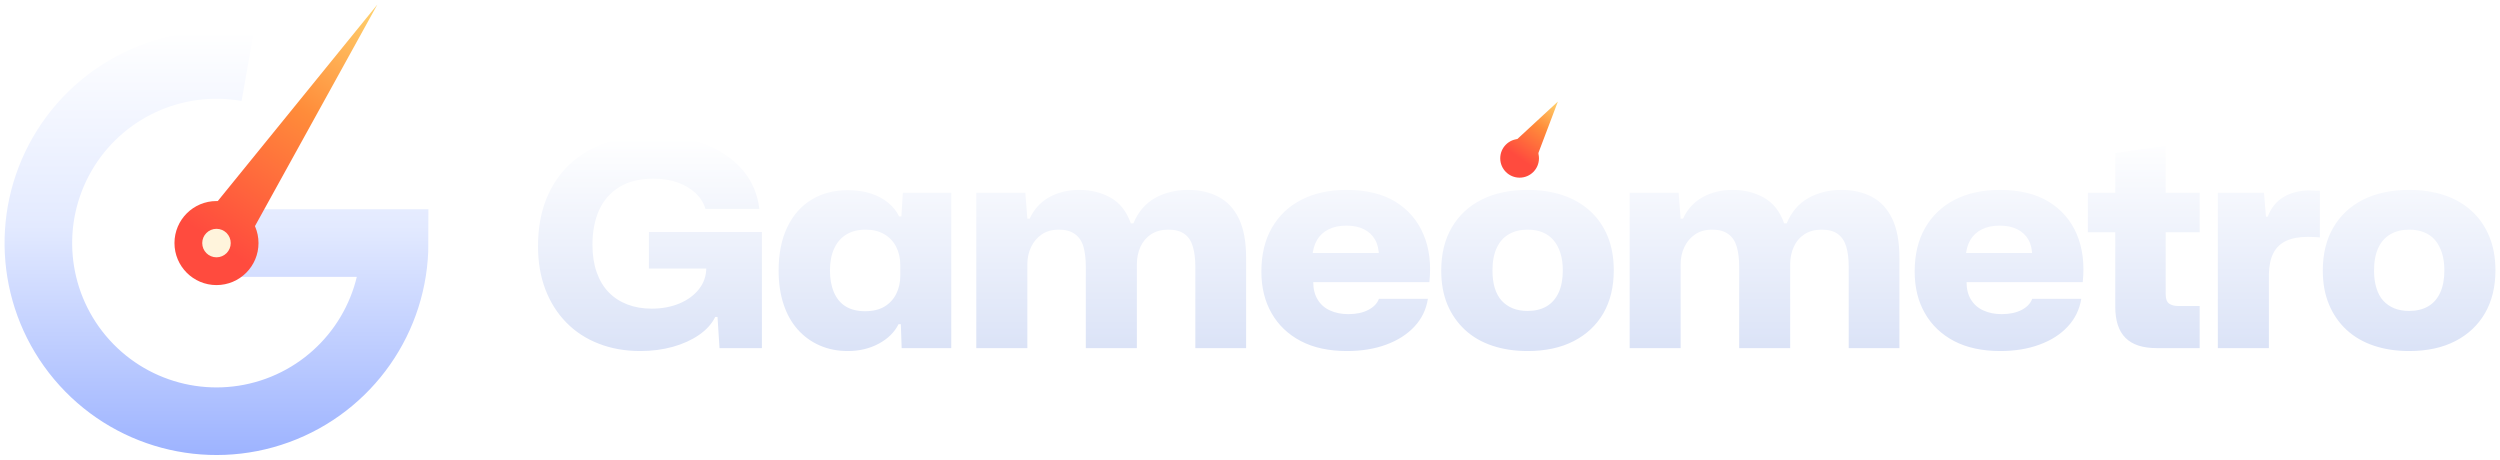
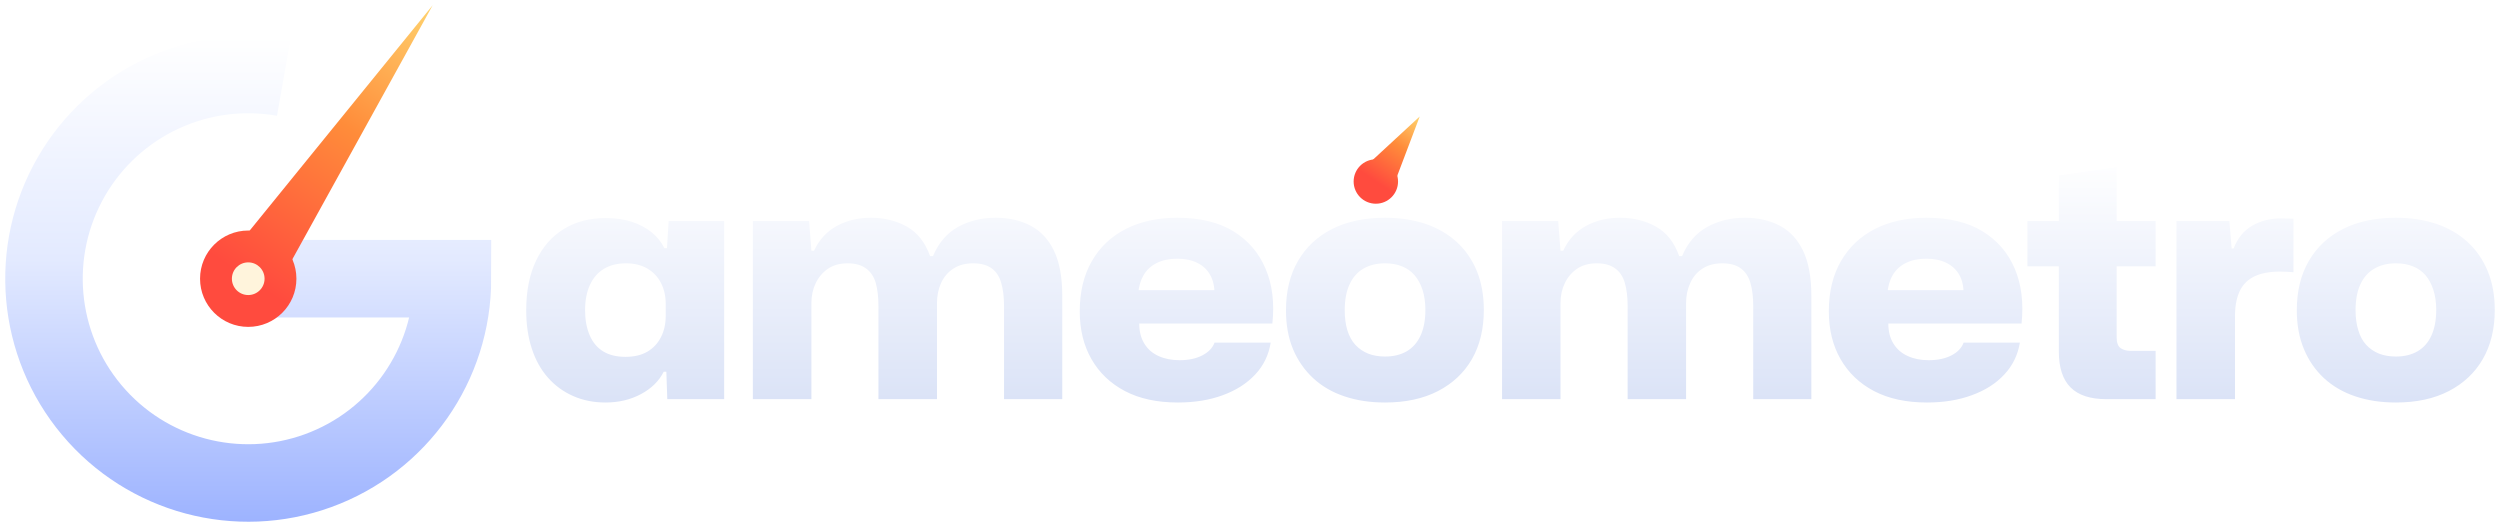
- <svg xmlns="http://www.w3.org/2000/svg" viewBox="8.3 5.39 273.69 50.31" role="img" aria-label="Gameómetro">
+ <svg xmlns="http://www.w3.org/2000/svg" viewBox="8.3 5.39 238.69 50.31" role="img" aria-label="Gameómetro">
  <defs>
    <linearGradient id="gmx-ice" gradientUnits="userSpaceOnUse" x1="0" y1="8.8" x2="0" y2="55.2">
      <stop offset="0" stop-color="#ffffff" />
      <stop offset="0.46" stop-color="#e3eaff" />
      <stop offset="1" stop-color="#9db3ff" />
    </linearGradient>
    <linearGradient id="gmx-fire" gradientUnits="userSpaceOnUse" x1="32" y1="32" x2="49.61" y2="5.89">
      <stop offset="0" stop-color="#ff4b3e" />
      <stop offset="0.55" stop-color="#ff8c3a" />
      <stop offset="1" stop-color="#ffd36e" />
    </linearGradient>
    <linearGradient id="gmx-word" gradientUnits="userSpaceOnUse" x1="0" y1="20.5" x2="0" y2="43.5">
      <stop offset="0" stop-color="#ffffff" />
      <stop offset="1" stop-color="#dbe3f7" />
    </linearGradient>
    <linearGradient id="gmx-acc" gradientUnits="userSpaceOnUse" x1="174.66" y1="22.72" x2="178.85" y2="16.51">
      <stop offset="0" stop-color="#ff4b3e" />
      <stop offset="0.55" stop-color="#ff8c3a" />
      <stop offset="1" stop-color="#ffd36e" />
    </linearGradient>
  </defs>
  <path class="gm-ring" d="M35.39 12.8 A19.5 19.5 0 1 0 51.5 32 L32 32" fill="none" stroke="url(#gmx-ice)" stroke-width="7.4" stroke-linejoin="miter" />
  <g class="gm-needle">
    <path d="M34.32 33.57 L49.61 5.89 L29.68 30.43 Z" fill="url(#gmx-fire)" />
    <circle cx="32" cy="32" r="4.6" fill="url(#gmx-fire)" />
    <circle cx="32" cy="32" r="1.56" fill="#fff4dc" />
  </g>
-   <path class="gm-letters" d="M79.16 43.82Q76.67 43.82 74.6 43.01Q72.53 42.21 71.05 40.69Q69.57 39.18 68.76 37.06Q67.96 34.95 67.96 32.33Q67.96 29.46 68.86 27.2Q69.76 24.95 71.41 23.39Q73.07 21.83 75.4 21.02Q77.74 20.22 80.61 20.22Q83.83 20.22 86.32 21.21Q88.81 22.2 90.36 24Q91.9 25.8 92.19 28.26H86.29Q86 27.28 85.22 26.54Q84.43 25.8 83.26 25.37Q82.09 24.95 80.61 24.95Q78.37 24.95 76.89 25.85Q75.4 26.75 74.66 28.37Q73.92 30 73.92 32.17Q73.92 33.88 74.38 35.19Q74.84 36.5 75.69 37.38Q76.54 38.26 77.74 38.72Q78.94 39.18 80.39 39.18Q82.09 39.18 83.45 38.61Q84.8 38.04 85.59 37.03Q86.38 36.02 86.38 34.7V33.85L87.33 34.79H80.1V30.79H92.47V43.5H87.83L87.61 40.09H87.36Q86.79 41.23 85.58 42.06Q84.36 42.9 82.71 43.36Q81.05 43.82 79.16 43.82Z M101.87 43.82Q100.17 43.82 98.78 43.2Q97.39 42.59 96.38 41.45Q95.37 40.31 94.84 38.69Q94.3 37.06 94.3 35.01Q94.3 32.24 95.25 30.26Q96.19 28.29 97.9 27.25Q99.6 26.21 101.87 26.21Q103.29 26.21 104.4 26.57Q105.5 26.94 106.29 27.58Q107.08 28.23 107.49 29.08H107.74L107.9 26.49H113.2V43.5H107.77L107.68 40.88H107.43Q106.76 42.21 105.27 43.01Q103.77 43.82 101.87 43.82ZM103.77 39.46Q105.03 39.46 105.88 38.96Q106.73 38.45 107.17 37.57Q107.62 36.69 107.62 35.55V34.41Q107.62 33.28 107.16 32.39Q106.7 31.51 105.85 31.02Q105 30.53 103.83 30.53Q102.6 30.53 101.73 31.05Q100.86 31.57 100.39 32.58Q99.92 33.59 99.92 35.01Q99.92 36.37 100.36 37.4Q100.8 38.42 101.65 38.94Q102.5 39.46 103.77 39.46Z M115.94 43.5V26.49H121.31L121.53 29.33H121.78Q122.51 27.76 123.94 26.97Q125.38 26.18 127.21 26.18Q129.13 26.18 130.65 27.03Q132.16 27.88 132.86 29.84H133.14Q133.93 27.95 135.52 27.06Q137.11 26.18 139.13 26.18Q141.03 26.18 142.46 26.94Q143.9 27.69 144.69 29.33Q145.48 30.97 145.48 33.62V43.5H139.92V34.57Q139.92 33.31 139.65 32.39Q139.39 31.48 138.74 31.01Q138.09 30.53 136.96 30.53Q135.85 30.53 135.08 31.04Q134.31 31.54 133.91 32.41Q133.52 33.28 133.52 34.32V43.5H127.93V34.6Q127.93 33.31 127.67 32.39Q127.4 31.48 126.73 31.01Q126.07 30.53 125 30.53Q123.86 30.53 123.11 31.05Q122.35 31.57 121.94 32.43Q121.53 33.28 121.53 34.32V43.5Z M156.52 43.82Q153.55 43.82 151.47 42.73Q149.39 41.64 148.27 39.68Q147.15 37.73 147.15 35.11Q147.15 32.33 148.3 30.33Q149.45 28.32 151.55 27.25Q153.65 26.18 156.46 26.18Q159.7 26.18 161.82 27.47Q163.93 28.77 164.89 31.04Q165.86 33.31 165.54 36.28H152.83Q152.83 37.41 153.32 38.2Q153.8 38.99 154.67 39.38Q155.54 39.78 156.68 39.78Q157.97 39.78 158.85 39.32Q159.74 38.86 160.02 38.1H165.38Q165.1 39.87 163.9 41.15Q162.7 42.43 160.81 43.12Q158.92 43.82 156.52 43.82ZM152.73 33.47 152.42 33.09H160.37L160.02 33.47Q160.02 32.36 159.59 31.62Q159.17 30.88 158.38 30.49Q157.59 30.09 156.46 30.09Q155.32 30.09 154.5 30.5Q153.68 30.91 153.24 31.67Q152.8 32.43 152.73 33.47Z M176.3 43.82Q174.15 43.82 172.42 43.23Q170.68 42.65 169.44 41.5Q168.19 40.34 167.51 38.72Q166.84 37.1 166.84 35.01Q166.84 32.27 167.99 30.3Q169.14 28.32 171.25 27.25Q173.37 26.18 176.3 26.18Q178.41 26.18 180.15 26.76Q181.88 27.35 183.13 28.48Q184.38 29.62 185.06 31.26Q185.73 32.9 185.73 34.98Q185.73 37.69 184.6 39.67Q183.46 41.64 181.35 42.73Q179.23 43.82 176.3 43.82ZM176.3 39.43Q177.5 39.43 178.37 38.93Q179.23 38.42 179.69 37.43Q180.15 36.43 180.15 34.98Q180.15 33.91 179.88 33.07Q179.61 32.24 179.12 31.67Q178.63 31.1 177.92 30.82Q177.22 30.53 176.3 30.53Q175.1 30.53 174.23 31.04Q173.37 31.54 172.91 32.54Q172.45 33.53 172.45 35.01Q172.45 36.09 172.7 36.92Q172.96 37.76 173.46 38.31Q173.97 38.86 174.68 39.15Q175.39 39.43 176.3 39.43Z M187.47 43.5V26.49H192.83L193.05 29.33H193.31Q194.03 27.76 195.47 26.97Q196.9 26.18 198.73 26.18Q200.66 26.18 202.17 27.03Q203.69 27.88 204.38 29.84H204.66Q205.45 27.95 207.05 27.06Q208.64 26.18 210.66 26.18Q212.55 26.18 213.99 26.94Q215.42 27.69 216.21 29.33Q217 30.97 217 33.62V43.5H211.45V34.57Q211.45 33.31 211.18 32.39Q210.91 31.48 210.26 31.01Q209.62 30.53 208.48 30.53Q207.38 30.53 206.6 31.04Q205.83 31.54 205.44 32.41Q205.04 33.28 205.04 34.32V43.5H199.46V34.6Q199.46 33.31 199.19 32.39Q198.92 31.48 198.26 31.01Q197.6 30.53 196.52 30.53Q195.39 30.53 194.63 31.05Q193.87 31.57 193.46 32.43Q193.05 33.28 193.05 34.32V43.5Z M228.04 43.82Q225.08 43.82 222.99 42.73Q220.91 41.64 219.79 39.68Q218.67 37.73 218.67 35.11Q218.67 32.33 219.82 30.33Q220.98 28.32 223.07 27.25Q225.17 26.18 227.98 26.18Q231.23 26.18 233.34 27.47Q235.46 28.77 236.42 31.04Q237.38 33.31 237.07 36.28H224.35Q224.35 37.41 224.84 38.2Q225.33 38.99 226.2 39.38Q227.06 39.78 228.2 39.78Q229.49 39.78 230.38 39.32Q231.26 38.86 231.54 38.1H236.91Q236.62 39.87 235.42 41.15Q234.23 42.43 232.33 43.12Q230.44 43.82 228.04 43.82ZM224.26 33.47 223.94 33.09H231.89L231.54 33.47Q231.54 32.36 231.12 31.62Q230.69 30.88 229.9 30.49Q229.11 30.09 227.98 30.09Q226.84 30.09 226.02 30.5Q225.2 30.91 224.76 31.67Q224.32 32.43 224.26 33.47Z M245.17 43.5Q242.87 43.5 241.75 42.38Q240.63 41.26 240.63 38.96V30.82H237.63V26.49H240.63V22.14L246.15 21.35V26.49H249.87V30.82H246.15V37.6Q246.15 38.36 246.53 38.63Q246.91 38.89 247.51 38.89H249.87V43.5Z M251.86 43.5V26.49H256.91L257.13 29.11H257.32Q257.89 27.63 259.09 26.94Q260.29 26.24 261.86 26.24Q262.21 26.24 262.49 26.26Q262.78 26.27 263.03 26.27V31.38Q262.78 31.35 262.43 31.34Q262.08 31.32 261.74 31.32Q260.29 31.32 259.34 31.76Q258.39 32.21 257.94 33.1Q257.48 34 257.45 35.39V43.5Z M272.81 43.82Q270.67 43.82 268.93 43.23Q267.2 42.65 265.95 41.5Q264.7 40.34 264.03 38.72Q263.35 37.1 263.35 35.01Q263.35 32.27 264.5 30.3Q265.65 28.32 267.76 27.25Q269.88 26.18 272.81 26.18Q274.93 26.18 276.66 26.76Q278.4 27.35 279.64 28.48Q280.89 29.62 281.57 31.26Q282.25 32.9 282.25 34.98Q282.25 37.69 281.11 39.67Q279.97 41.64 277.86 42.73Q275.75 43.82 272.81 43.82ZM272.81 39.43Q274.01 39.43 274.88 38.93Q275.75 38.42 276.2 37.43Q276.66 36.43 276.66 34.98Q276.66 33.91 276.39 33.07Q276.12 32.24 275.64 31.67Q275.15 31.1 274.44 30.82Q273.73 30.53 272.81 30.53Q271.61 30.53 270.75 31.04Q269.88 31.54 269.42 32.54Q268.96 33.53 268.96 35.01Q268.96 36.09 269.22 36.92Q269.47 37.76 269.97 38.31Q270.48 38.86 271.19 39.15Q271.9 39.43 272.81 39.43Z" fill="url(#gmx-word)" transform="translate(-0.76 0)" />
-   <g class="gm-accent">
-     <path d="M176.12 23.71 L178.85 16.51 L173.19 21.74 Z" fill="url(#gmx-acc)" />
-     <circle cx="174.66" cy="22.72" r="2.12" fill="url(#gmx-acc)" />
+   <g transform="translate(-35 0)">
+     <path class="gm-letters" d="M101.87 43.82Q100.17 43.82 98.78 43.2Q97.39 42.59 96.38 41.45Q95.37 40.31 94.84 38.69Q94.3 37.06 94.3 35.01Q94.3 32.24 95.25 30.26Q96.19 28.29 97.9 27.25Q99.6 26.21 101.87 26.21Q103.29 26.21 104.4 26.57Q105.5 26.94 106.29 27.58Q107.08 28.23 107.49 29.08H107.74L107.9 26.49H113.2V43.5H107.77L107.68 40.88H107.43Q106.76 42.21 105.27 43.01Q103.77 43.82 101.87 43.82ZM103.77 39.46Q105.03 39.46 105.88 38.96Q106.73 38.45 107.17 37.57Q107.62 36.69 107.62 35.55V34.41Q107.62 33.28 107.16 32.39Q106.7 31.51 105.85 31.02Q105 30.53 103.83 30.53Q102.6 30.53 101.73 31.05Q100.86 31.57 100.39 32.58Q99.92 33.59 99.92 35.01Q99.92 36.37 100.36 37.4Q100.8 38.42 101.65 38.94Q102.5 39.46 103.77 39.46Z M115.94 43.5V26.49H121.31L121.53 29.33H121.78Q122.51 27.76 123.94 26.97Q125.38 26.18 127.21 26.18Q129.13 26.18 130.65 27.03Q132.16 27.88 132.86 29.84H133.14Q133.93 27.95 135.52 27.06Q137.11 26.18 139.13 26.18Q141.03 26.18 142.46 26.94Q143.9 27.69 144.69 29.33Q145.48 30.97 145.48 33.62V43.5H139.92V34.57Q139.92 33.31 139.65 32.39Q139.39 31.48 138.74 31.01Q138.09 30.53 136.96 30.53Q135.85 30.53 135.08 31.04Q134.31 31.54 133.91 32.41Q133.52 33.28 133.52 34.32V43.5H127.93V34.6Q127.93 33.31 127.67 32.39Q127.4 31.48 126.73 31.01Q126.07 30.53 125 30.53Q123.86 30.53 123.11 31.05Q122.35 31.57 121.94 32.43Q121.53 33.28 121.53 34.32V43.5Z M156.52 43.82Q153.55 43.82 151.47 42.73Q149.39 41.64 148.27 39.68Q147.15 37.73 147.15 35.11Q147.15 32.33 148.3 30.33Q149.45 28.32 151.55 27.25Q153.65 26.18 156.46 26.18Q159.7 26.18 161.82 27.47Q163.93 28.77 164.89 31.04Q165.86 33.31 165.54 36.28H152.83Q152.83 37.41 153.32 38.2Q153.8 38.99 154.67 39.38Q155.54 39.78 156.68 39.78Q157.97 39.78 158.85 39.32Q159.74 38.86 160.02 38.1H165.38Q165.1 39.87 163.9 41.15Q162.7 42.43 160.81 43.12Q158.92 43.82 156.52 43.82ZM152.73 33.47 152.42 33.09H160.37L160.02 33.47Q160.02 32.36 159.59 31.62Q159.17 30.88 158.38 30.49Q157.59 30.09 156.46 30.09Q155.32 30.09 154.5 30.5Q153.68 30.91 153.24 31.67Q152.8 32.43 152.73 33.47Z M176.3 43.82Q174.15 43.82 172.42 43.23Q170.68 42.65 169.44 41.5Q168.19 40.34 167.51 38.72Q166.84 37.1 166.84 35.01Q166.84 32.27 167.99 30.3Q169.14 28.32 171.25 27.25Q173.37 26.18 176.3 26.18Q178.41 26.18 180.15 26.76Q181.88 27.35 183.13 28.48Q184.38 29.62 185.06 31.26Q185.73 32.9 185.73 34.98Q185.73 37.69 184.6 39.67Q183.46 41.64 181.35 42.73Q179.23 43.82 176.3 43.82ZM176.3 39.43Q177.5 39.43 178.37 38.93Q179.23 38.42 179.69 37.43Q180.15 36.43 180.15 34.98Q180.15 33.91 179.88 33.07Q179.61 32.24 179.12 31.67Q178.63 31.1 177.92 30.82Q177.22 30.53 176.3 30.53Q175.1 30.53 174.23 31.04Q173.37 31.54 172.91 32.54Q172.45 33.53 172.45 35.01Q172.45 36.09 172.7 36.92Q172.96 37.76 173.46 38.31Q173.97 38.86 174.68 39.15Q175.39 39.43 176.3 39.43Z M187.47 43.5V26.49H192.83L193.05 29.33H193.31Q194.03 27.76 195.47 26.97Q196.9 26.18 198.73 26.18Q200.66 26.18 202.17 27.03Q203.69 27.88 204.38 29.84H204.66Q205.45 27.95 207.05 27.06Q208.64 26.18 210.66 26.18Q212.55 26.18 213.99 26.94Q215.42 27.69 216.21 29.33Q217 30.97 217 33.62V43.5H211.45V34.57Q211.45 33.31 211.18 32.39Q210.91 31.48 210.26 31.01Q209.62 30.53 208.48 30.53Q207.38 30.53 206.6 31.04Q205.83 31.54 205.44 32.41Q205.04 33.28 205.04 34.32V43.5H199.46V34.6Q199.46 33.31 199.19 32.39Q198.92 31.48 198.26 31.01Q197.6 30.53 196.52 30.53Q195.39 30.53 194.63 31.05Q193.87 31.57 193.46 32.43Q193.05 33.28 193.05 34.32V43.5Z M228.04 43.82Q225.08 43.82 222.99 42.73Q220.91 41.64 219.79 39.68Q218.67 37.73 218.67 35.11Q218.67 32.33 219.82 30.33Q220.98 28.32 223.07 27.25Q225.17 26.18 227.98 26.18Q231.23 26.18 233.34 27.47Q235.46 28.77 236.42 31.04Q237.38 33.31 237.07 36.28H224.35Q224.35 37.41 224.84 38.2Q225.33 38.99 226.2 39.38Q227.06 39.78 228.2 39.78Q229.49 39.78 230.38 39.32Q231.26 38.86 231.54 38.1H236.91Q236.62 39.87 235.42 41.15Q234.23 42.43 232.33 43.12Q230.44 43.82 228.04 43.82ZM224.26 33.47 223.94 33.09H231.89L231.54 33.47Q231.54 32.36 231.12 31.62Q230.69 30.88 229.9 30.49Q229.11 30.09 227.98 30.09Q226.84 30.09 226.02 30.5Q225.2 30.91 224.76 31.67Q224.32 32.43 224.26 33.47Z M245.17 43.5Q242.87 43.5 241.75 42.38Q240.63 41.26 240.63 38.96V30.82H237.63V26.49H240.63V22.14L246.15 21.35V26.49H249.87V30.82H246.15V37.6Q246.15 38.36 246.53 38.63Q246.91 38.89 247.51 38.89H249.87V43.5Z M251.86 43.5V26.49H256.91L257.13 29.11H257.32Q257.89 27.63 259.09 26.94Q260.29 26.24 261.86 26.24Q262.21 26.24 262.49 26.26Q262.78 26.27 263.03 26.27V31.38Q262.78 31.35 262.43 31.34Q262.08 31.32 261.74 31.32Q260.29 31.32 259.34 31.76Q258.39 32.21 257.94 33.1Q257.48 34 257.45 35.39V43.5Z M272.81 43.82Q270.67 43.82 268.93 43.23Q267.2 42.65 265.95 41.5Q264.7 40.34 264.03 38.72Q263.35 37.1 263.35 35.01Q263.35 32.27 264.5 30.3Q265.65 28.32 267.76 27.25Q269.88 26.18 272.81 26.18Q274.93 26.18 276.66 26.76Q278.4 27.35 279.64 28.48Q280.89 29.62 281.57 31.26Q282.25 32.9 282.25 34.98Q282.25 37.69 281.11 39.67Q279.97 41.64 277.86 42.73Q275.75 43.82 272.81 43.82ZM272.81 39.43Q274.01 39.43 274.88 38.93Q275.75 38.42 276.2 37.43Q276.66 36.43 276.66 34.98Q276.66 33.91 276.39 33.07Q276.12 32.24 275.64 31.67Q275.15 31.1 274.44 30.82Q273.73 30.53 272.81 30.53Q271.61 30.53 270.75 31.04Q269.88 31.54 269.42 32.54Q268.96 33.53 268.96 35.01Q268.96 36.09 269.22 36.92Q269.47 37.76 269.97 38.31Q270.48 38.86 271.19 39.15Q271.9 39.43 272.81 39.43Z" fill="url(#gmx-word)" transform="translate(-0.76 0)" />
+     <g class="gm-accent">
+       <path d="M176.12 23.71 L178.85 16.51 L173.19 21.74 Z" fill="url(#gmx-acc)" />
+       <circle cx="174.66" cy="22.72" r="2.12" fill="url(#gmx-acc)" />
+     </g>
  </g>
</svg>
